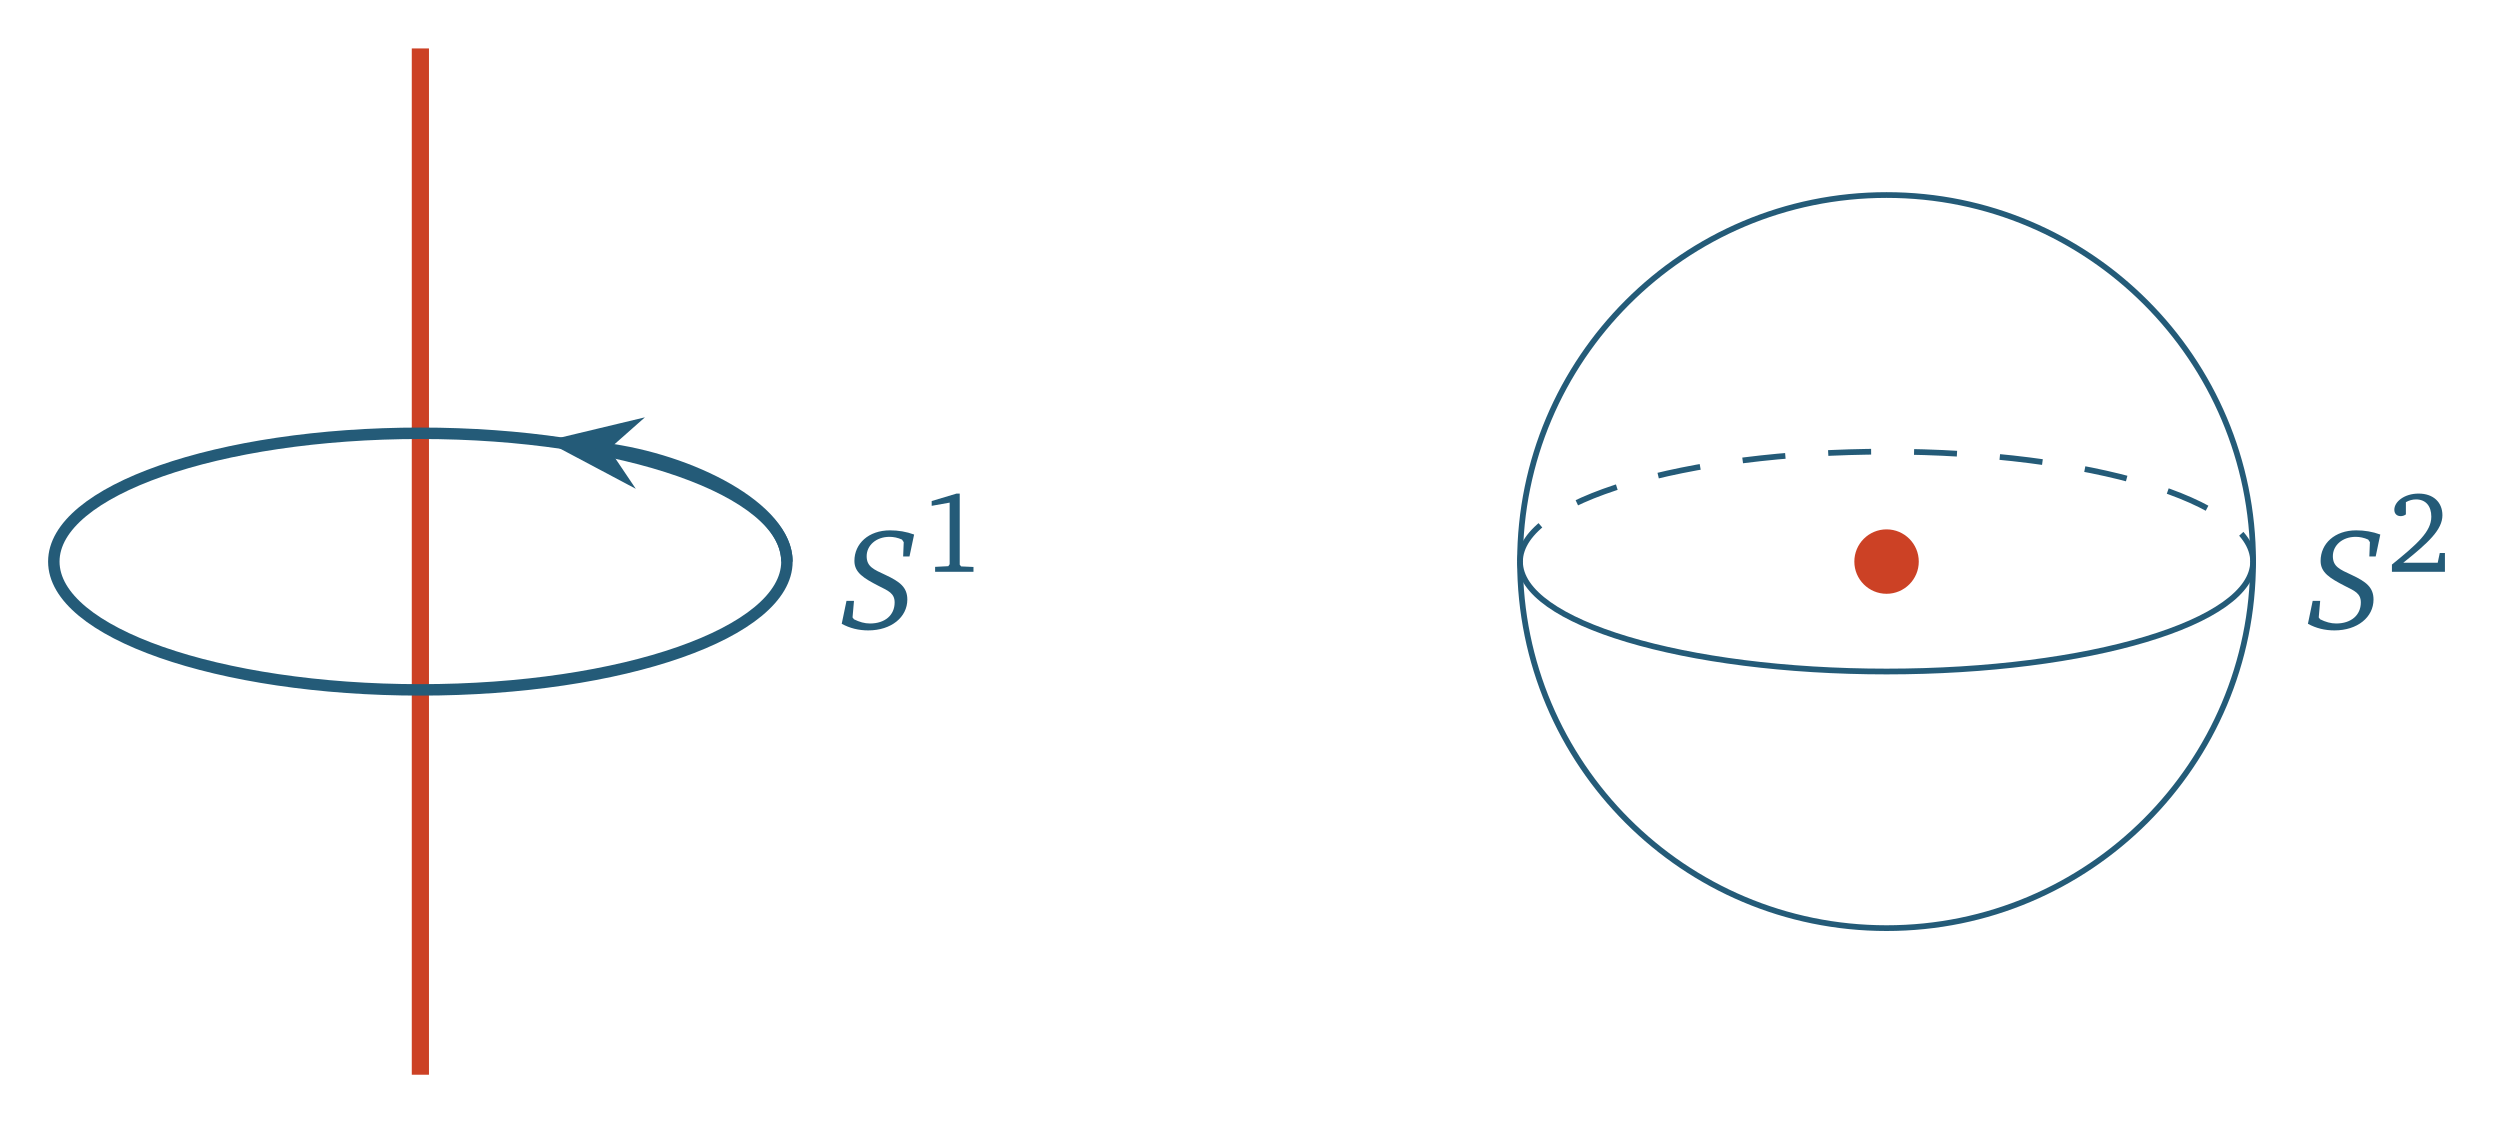
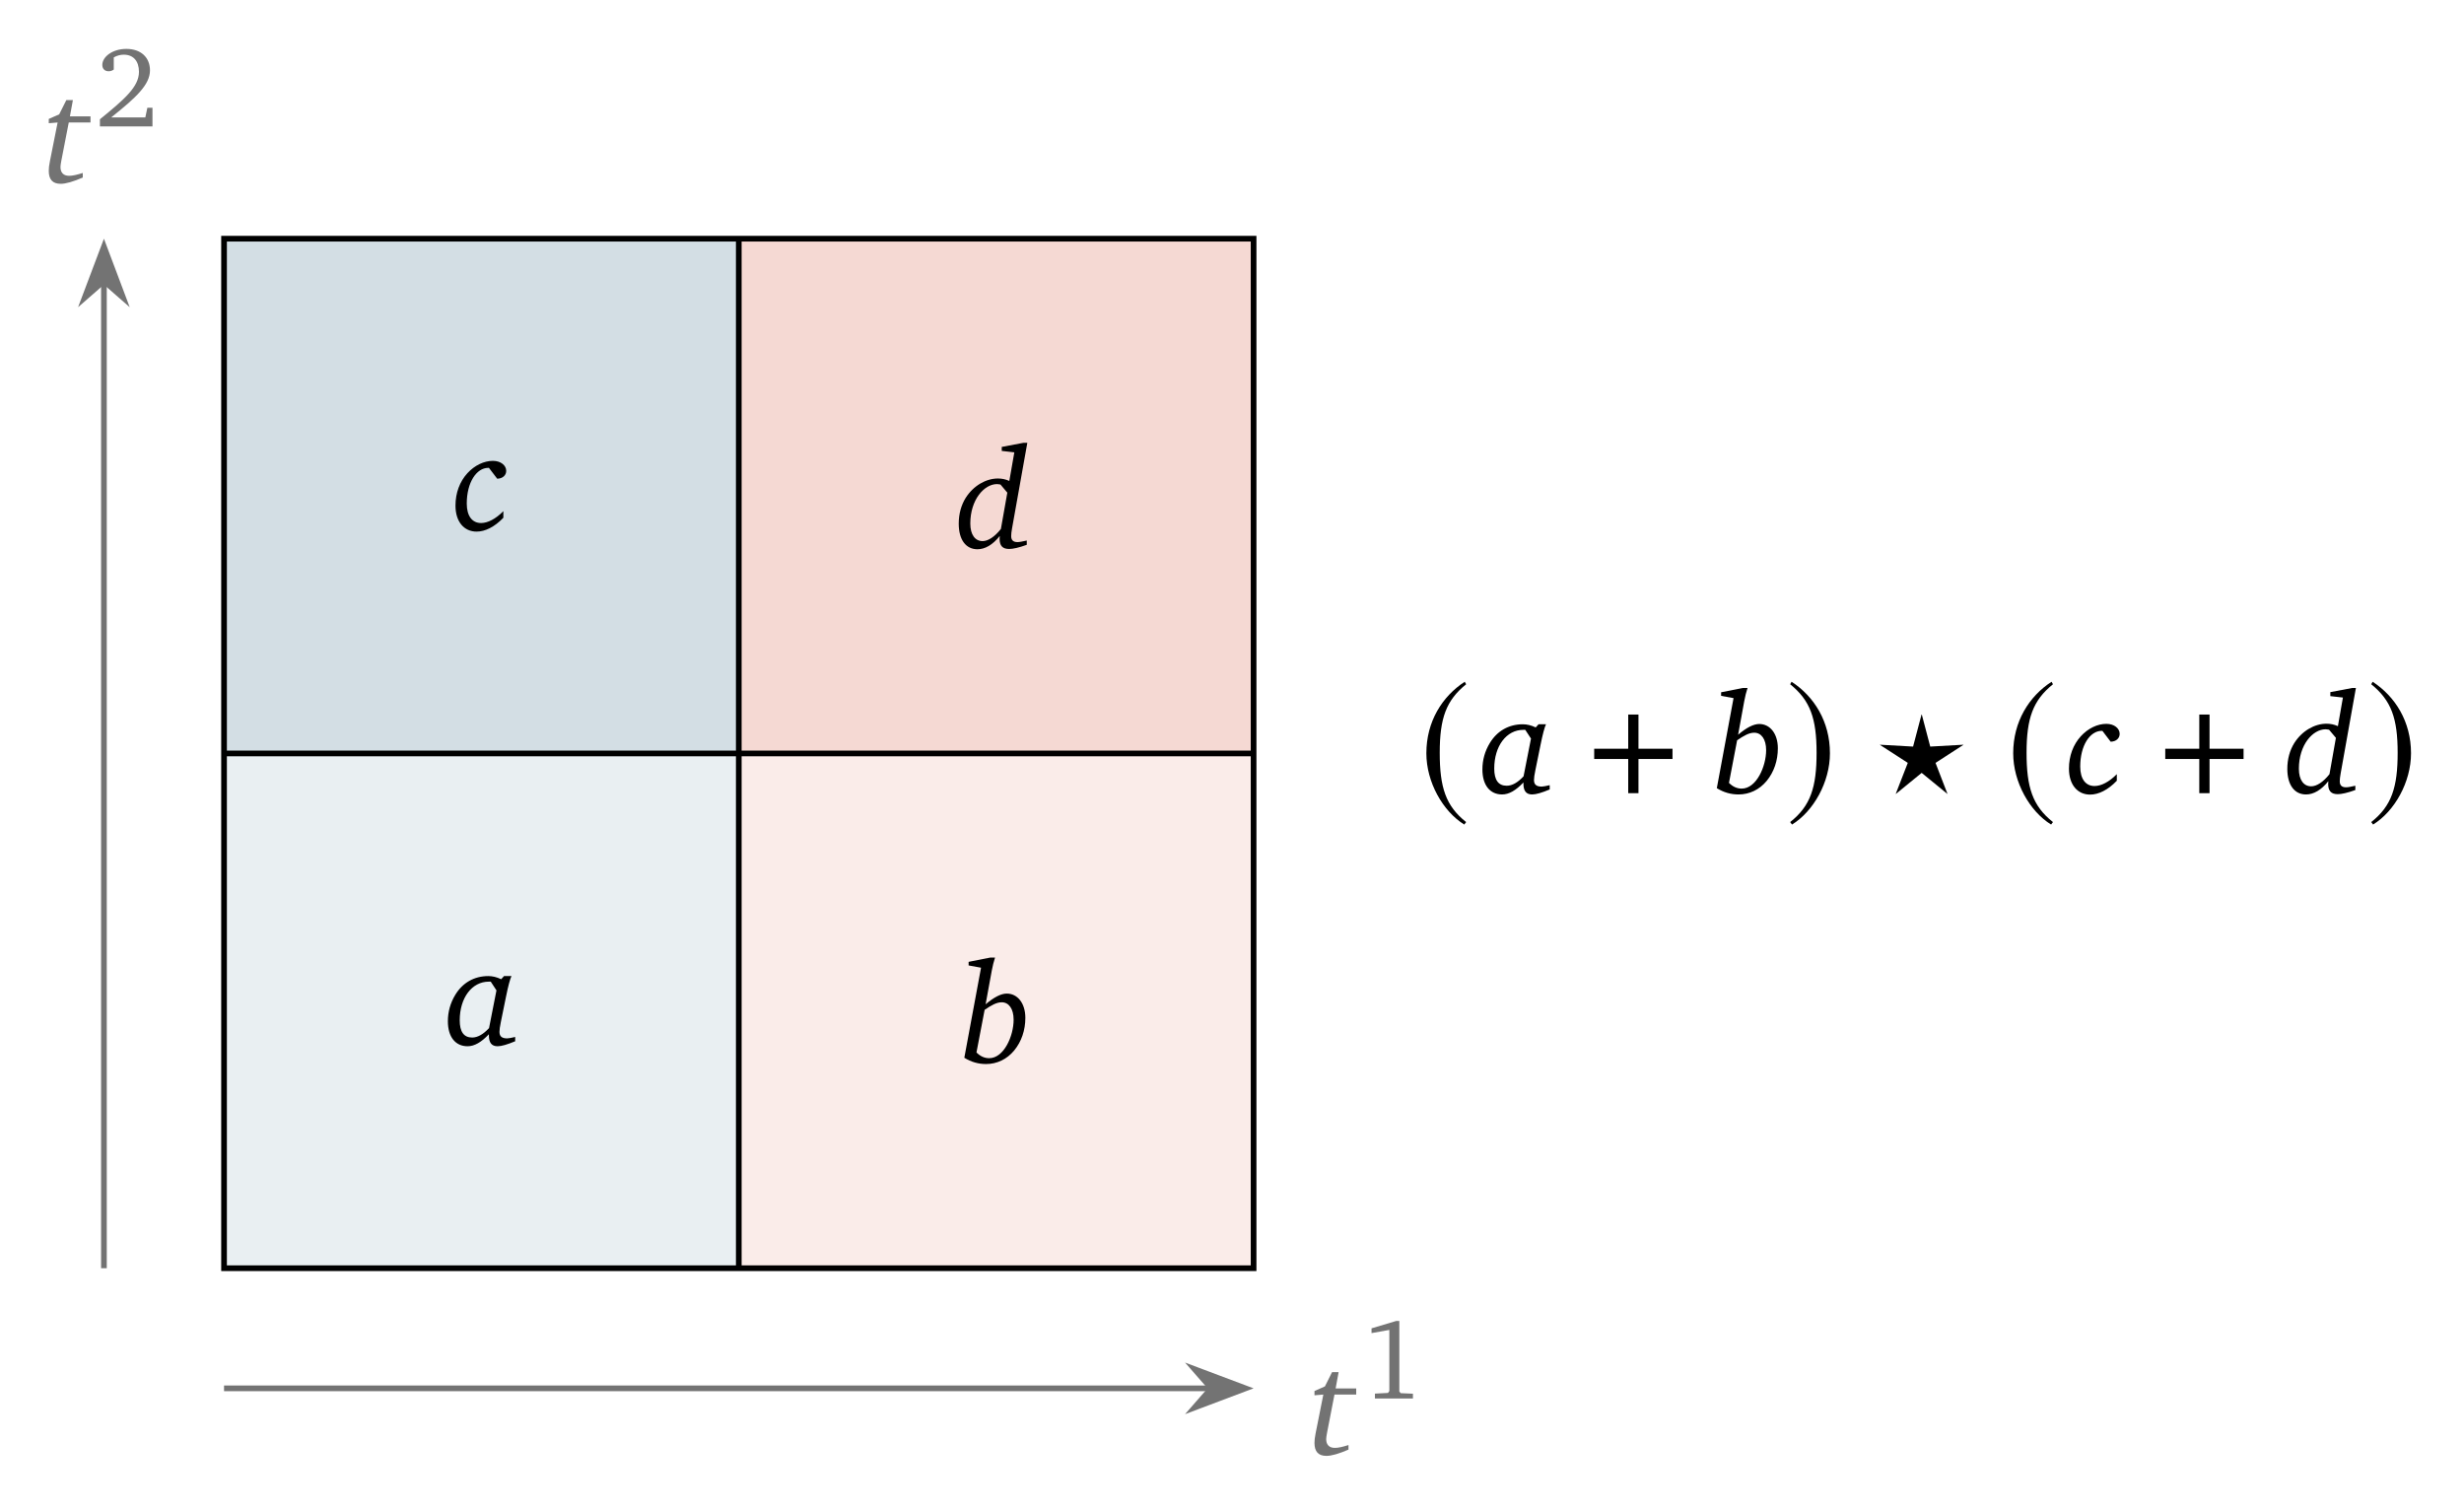
- <svg xmlns="http://www.w3.org/2000/svg" version="1.1" width="174pt" height="78pt" viewBox="0 -78 174 78">
+ <svg xmlns="http://www.w3.org/2000/svg" version="1.1" width="173pt" height="106pt" viewBox="0 -106 173 106">
  <g id="page1">
    <g transform="scale(1 -1)">
-       <g fill="none">
-         <path d="M29.258 3.199V74.629" stroke="#cc4125" stroke-width="1.196" />
-         <path d="M54.77 38.914C54.77 43.844 43.348 47.844 29.258 47.844C15.168 47.844 3.746 43.844 3.746 38.914S15.168 29.984 29.258 29.984C43.348 29.984 54.77 33.984 54.77 38.914Z" stroke="#245b78" stroke-width=".797" stroke-miterlimit="10" />
-         <path d="M54.77 38.914C54.77 42.668 48.059 46.02 42.059 46.785" stroke="#245b78" stroke-width=".797" stroke-miterlimit="10" />
+       <path d="M15.73 16.961V53.102H51.871V16.961Z" fill="#e9eff2" />
+       <path d="M51.871 16.961V53.102H88.016V16.961Z" fill="#faece9" />
+       <path d="M15.73 53.102V89.242H51.871V53.102Z" fill="#d3dee4" />
+       <path d="M51.871 53.102V89.242H88.016V53.102Z" fill="#f5d9d3" />
+       <g stroke="#000" fill="none" stroke-width=".399" stroke-miterlimit="10">
+         <path d="M15.73 16.961V89.242H88.016V16.961Z" />
+         <path d="M51.871 16.961V89.242" />
+         <path d="M15.73 53.102H88.016" />
      </g>
-       <path d="M39.109 47.16L43.031 45.078L41.863 46.813L43.426 48.195Z" fill="#245b78" />
-       <path d="M39.109 47.16L43.031 45.078L41.863 46.813L43.426 48.195Z" stroke="#245b78" fill="none" stroke-width=".797" stroke-miterlimit="10" />
-       <path d="M63.622 40.797C63.08 40.997 62.518 41.088 61.946 41.088C60.451 41.088 59.467 40.164 59.467 38.96C59.467 38.148 60.11 37.756 61.163 37.214C61.816 36.883 62.267 36.713 62.267 36.07C62.267 35.187 61.595 34.605 60.551 34.605C60.18 34.605 59.819 34.706 59.437 34.896L59.337 35.027L59.437 36.181H58.916L58.584 34.585C59.146 34.274 59.768 34.124 60.431 34.124C62.036 34.124 63.15 35.047 63.15 36.271C63.15 37.124 62.628 37.515 61.645 37.977C60.802 38.368 60.32 38.559 60.32 39.292C60.32 40.034 60.972 40.636 61.906 40.636C62.197 40.636 62.488 40.576 62.779 40.445L62.899 40.265L62.859 39.271H63.301L63.622 40.797Z" fill="#245b78" />
-       <path d="M66.574 43.647L64.845 43.128V42.794L66.096 43.017V38.73L66 38.594L65.084 38.547V38.204H67.754V38.539L66.893 38.578L66.797 38.698V43.647H66.574Z" fill="#245b78" />
-       <g stroke="#245b78" fill="none" stroke-width=".399" stroke-miterlimit="10">
-         <path d="M156.816 38.914C156.816 53.004 145.395 64.426 131.305 64.426C117.215 64.426 105.793 53.004 105.793 38.914S117.215 13.402 131.305 13.402C145.395 13.402 156.816 24.824 156.816 38.914Z" />
-         <path d="M105.793 38.914C105.793 43.141 117.215 46.566 131.305 46.566C145.395 46.566 156.816 43.141 156.816 38.914" stroke-dasharray="2.989 2.989" />
-         <path d="M105.793 38.914C105.793 34.688 117.215 31.262 131.305 31.262C145.395 31.262 156.816 34.688 156.816 38.914" />
-       </g>
-       <path d="M133.547 38.914C133.547 40.152 132.543 41.156 131.305 41.156C130.066 41.156 129.062 40.152 129.062 38.914S130.066 36.672 131.305 36.672C132.543 36.672 133.547 37.676 133.547 38.914Z" fill="#cc4125" />
-       <path d="M165.669 40.797C165.127 40.997 164.565 41.088 163.993 41.088C162.498 41.088 161.514 40.164 161.514 38.96C161.514 38.148 162.157 37.756 163.21 37.214C163.863 36.883 164.314 36.713 164.314 36.07C164.314 35.187 163.642 34.605 162.598 34.605C162.227 34.605 161.866 34.706 161.484 34.896L161.384 35.027L161.484 36.181H160.963L160.631 34.585C161.193 34.274 161.815 34.124 162.478 34.124C164.083 34.124 165.197 35.047 165.197 36.271C165.197 37.124 164.675 37.515 163.692 37.977C162.849 38.368 162.367 38.559 162.367 39.292C162.367 40.034 163.019 40.636 163.953 40.636C164.244 40.636 164.535 40.576 164.826 40.445L164.946 40.265L164.906 39.271H165.348L165.669 40.797Z" fill="#245b78" />
-       <path d="M167.266 38.833C169.028 40.236 169.992 41.137 169.992 42.14C169.992 43.041 169.362 43.647 168.334 43.647C167.346 43.647 166.645 43.081 166.645 42.523C166.645 42.252 166.812 42.077 167.091 42.077C167.219 42.077 167.338 42.117 167.45 42.196V43.049C167.689 43.184 167.92 43.24 168.159 43.24C168.821 43.24 169.219 42.794 169.219 42.037C169.219 40.993 168.223 40.124 166.478 38.706V38.204H170.167V39.511H169.808L169.665 38.833H167.266Z" fill="#245b78" />
+       <path d="M35.389 37.472L35.188 37.251C34.877 37.402 34.566 37.472 34.285 37.472C33.292 37.472 32.479 37 31.967 36.157C31.626 35.595 31.446 34.973 31.446 34.301C31.446 33.197 31.977 32.545 32.83 32.545C33.312 32.545 33.794 32.826 34.326 33.388V33.307C34.326 32.796 34.516 32.545 34.937 32.545C35.208 32.545 35.62 32.665 36.172 32.896V33.197C35.901 33.137 35.72 33.097 35.61 33.097C35.239 33.097 35.068 33.237 35.068 33.558C35.068 33.699 35.098 33.929 35.168 34.261L35.53 36.037C35.68 36.779 35.811 37.261 35.911 37.472H35.389ZM34.456 37.08L34.857 36.468L34.336 33.819C33.924 33.378 33.533 33.157 33.152 33.157C32.569 33.157 32.278 33.558 32.278 34.361C32.278 35.957 33.142 37.08 34.316 37.08H34.456Z" />
+       <path d="M69.532 38.771L68.007 38.47V38.219L68.88 38.059L67.706 31.737C68.187 31.436 68.699 31.296 69.231 31.296C69.994 31.296 70.696 31.627 71.208 32.249C71.72 32.871 71.991 33.674 71.991 34.537C71.991 35.57 71.439 36.243 70.686 36.243C70.285 36.243 69.793 35.992 69.201 35.49L69.632 37.848C69.693 38.189 69.773 38.49 69.863 38.771H69.532ZM69.452 31.707C69.121 31.707 68.83 31.838 68.559 32.109L69.131 35.099C69.612 35.43 69.974 35.631 70.335 35.631C70.827 35.631 71.168 35.179 71.168 34.406C71.168 33.263 70.485 31.707 69.452 31.707Z" />
+       <path d="M34.91 72.39C35.291 72.4 35.542 72.63 35.542 72.941C35.542 73.323 35.161 73.644 34.609 73.644C33.986 73.644 33.324 73.333 32.812 72.771C32.281 72.189 31.98 71.396 31.98 70.503C31.98 69.369 32.581 68.677 33.465 68.677C34.057 68.677 34.719 68.998 35.341 69.65V70.112C34.799 69.56 34.237 69.279 33.776 69.279C33.154 69.279 32.772 69.771 32.772 70.644C32.772 72.139 33.465 73.152 34.277 73.152H34.328L34.91 72.39Z" />
+       <path d="M71.87 74.913L70.334 74.622V74.342L71.217 74.241L70.866 72.234C70.595 72.355 70.334 72.405 70.063 72.405C69.23 72.405 68.347 71.903 67.805 71.05C67.484 70.538 67.314 69.916 67.314 69.234C67.314 68.09 67.825 67.438 68.628 67.438C69.16 67.438 69.702 67.749 70.194 68.371C70.184 68.301 70.184 68.231 70.184 68.17C70.184 67.679 70.394 67.458 70.856 67.458C71.117 67.458 71.538 67.548 72.09 67.749V68.05C71.789 67.98 71.568 67.94 71.438 67.94C71.137 67.94 70.996 68.08 70.996 68.361C70.996 68.492 71.016 68.682 71.057 68.903L72.13 74.913H71.87ZM70.244 71.983L70.725 71.412L70.274 68.863C69.822 68.291 69.361 68.01 68.99 68.01C68.468 68.01 68.126 68.451 68.126 69.244C68.126 70.92 69.1 72.013 70.003 72.013C70.073 72.013 70.154 71.993 70.244 71.983Z" />
+       <path d="M15.73 8.527H84.949" stroke="#737373" fill="none" stroke-width=".399" stroke-miterlimit="10" />
+       <path d="M87.449 8.527L83.875 9.871L85.051 8.527L83.875 7.18Z" fill="#737373" />
+       <path d="M87.449 8.527L83.875 9.871L85.051 8.527L83.875 7.18Z" stroke="#737373" fill="none" stroke-width=".399" stroke-miterlimit="10" />
+       <path d="M93.525 9.665L93.023 8.662L92.291 8.34V8.039L92.913 8.09L92.371 5.37C92.311 5.089 92.291 4.858 92.291 4.698C92.291 4.086 92.561 3.785 93.133 3.785C93.485 3.785 94.006 3.935 94.679 4.226V4.547C94.277 4.417 93.956 4.347 93.726 4.347C93.324 4.347 93.113 4.567 93.113 4.969C93.113 5.079 93.143 5.23 93.174 5.41L93.695 8.09H95.221V8.521H93.776L93.986 9.665H93.525Z" fill="#737373" />
+       <path d="M98.025 13.257L96.296 12.739V12.405L97.547 12.628V8.341L97.451 8.205L96.535 8.157V7.815H99.204V8.15L98.344 8.189L98.248 8.309V13.257H98.025Z" fill="#737373" />
+       <path d="M7.297 16.961V86.18" stroke="#737373" fill="none" stroke-width=".399" stroke-miterlimit="10" />
+       <path d="M7.297 88.676L5.949 85.105L7.297 86.281L8.641 85.105Z" fill="#737373" />
+       <path d="M7.297 88.676L5.949 85.105L7.297 86.281L8.641 85.105Z" stroke="#737373" fill="none" stroke-width=".399" stroke-miterlimit="10" />
+       <path d="M4.658 98.975L4.156 97.972L3.424 97.65V97.349L4.046 97.4L3.504 94.68C3.444 94.399 3.424 94.168 3.424 94.008C3.424 93.396 3.694 93.095 4.266 93.095C4.618 93.095 5.139 93.245 5.812 93.536V93.857C5.41 93.727 5.089 93.657 4.859 93.657C4.457 93.657 4.246 93.877 4.246 94.279C4.246 94.389 4.276 94.54 4.307 94.72L4.828 97.4H6.354V97.831H4.909L5.119 98.975H4.658Z" fill="#737373" />
+       <path d="M7.804 97.754C9.566 99.157 10.53 100.058 10.53 101.061C10.53 101.962 9.9 102.567 8.872 102.567C7.884 102.567 7.183 102.002 7.183 101.444C7.183 101.173 7.35 100.998 7.629 100.998C7.757 100.998 7.876 101.037 7.988 101.117V101.97C8.227 102.105 8.458 102.161 8.697 102.161C9.358 102.161 9.757 101.715 9.757 100.958C9.757 99.914 8.761 99.045 7.016 97.627V97.125H10.705V98.432H10.346L10.203 97.754H7.804Z" fill="#737373" />
+       <path d="M102.841 58.135C101.259 57.109 100.147 55.342 100.147 53.116C100.147 51.087 101.303 49.037 102.808 48.11L102.939 48.284C101.499 49.419 101.085 50.738 101.085 53.149C101.085 55.571 101.532 56.825 102.939 57.96L102.841 58.135Z" />
+       <path d="M108.024 55.15L107.823 54.929C107.513 55.08 107.201 55.15 106.92 55.15C105.927 55.15 105.114 54.678 104.603 53.835C104.261 53.273 104.081 52.651 104.081 51.979C104.081 50.875 104.613 50.223 105.465 50.223C105.947 50.223 106.429 50.504 106.961 51.065V50.985C106.961 50.474 107.151 50.223 107.573 50.223C107.843 50.223 108.255 50.343 108.807 50.574V50.875C108.536 50.815 108.355 50.775 108.245 50.775C107.874 50.775 107.703 50.915 107.703 51.236C107.703 51.377 107.733 51.607 107.803 51.939L108.165 53.715C108.315 54.457 108.446 54.939 108.546 55.15H108.024ZM107.091 54.758L107.492 54.146L106.971 51.497C106.559 51.055 106.168 50.835 105.787 50.835C105.204 50.835 104.913 51.236 104.913 52.039C104.913 53.635 105.777 54.758 106.951 54.758H107.091Z" />
+       <path d="M114.319 53.433H111.93V52.713H114.319V50.313H115.039V52.713H117.428V53.433H115.039V55.833H114.319V53.433Z" />
+       <path d="M122.366 57.698L120.841 57.397V57.146L121.714 56.986L120.54 50.664C121.022 50.363 121.533 50.223 122.065 50.223C122.828 50.223 123.53 50.554 124.042 51.176C124.554 51.798 124.825 52.601 124.825 53.464C124.825 54.497 124.273 55.17 123.52 55.17C123.119 55.17 122.627 54.919 122.035 54.417L122.466 56.775C122.527 57.116 122.607 57.417 122.697 57.698H122.366ZM122.286 50.634C121.955 50.634 121.664 50.765 121.393 51.035L121.965 54.026C122.447 54.357 122.808 54.558 123.169 54.558C123.661 54.558 124.002 54.106 124.002 53.333C124.002 52.19 123.319 50.634 122.286 50.634Z" />
+       <path d="M125.788 58.135L125.689 57.96C127.096 56.825 127.544 55.571 127.544 53.149C127.544 50.738 127.129 49.419 125.689 48.284L125.82 48.11C127.326 49.037 128.482 51.087 128.482 53.116C128.482 55.342 127.369 57.109 125.788 58.135Z" />
+       <path d="M137.852 53.705V53.715L135.524 53.584L134.932 55.832H134.912L134.32 53.584L131.992 53.715V53.705L133.948 52.44L133.105 50.273L133.115 50.263L134.922 51.738L136.738 50.253L135.895 52.44L137.852 53.705Z" />
+       <path d="M144.043 58.135C142.461 57.109 141.349 55.342 141.349 53.116C141.349 51.087 142.505 49.037 144.01 48.11L144.141 48.284C142.701 49.419 142.287 50.738 142.287 53.149C142.287 55.571 142.734 56.825 144.141 57.96L144.043 58.135Z" />
+       <path d="M148.193 53.925C148.574 53.935 148.825 54.166 148.825 54.477C148.825 54.859 148.444 55.18 147.892 55.18C147.27 55.18 146.607 54.869 146.095 54.307C145.564 53.725 145.263 52.932 145.263 52.039C145.263 50.905 145.865 50.213 146.748 50.213C147.34 50.213 148.002 50.534 148.624 51.186V51.648C148.082 51.096 147.52 50.815 147.059 50.815C146.437 50.815 146.055 51.306 146.055 52.18C146.055 53.675 146.748 54.688 147.56 54.688H147.611L148.193 53.925Z" />
+       <path d="M154.414 53.433H152.025V52.713H154.414V50.313H155.134V52.713H157.523V53.433H155.134V55.833H154.414V53.433Z" />
+       <path d="M165.151 57.698L163.615 57.407V57.126L164.498 57.026L164.147 55.019C163.876 55.14 163.615 55.19 163.344 55.19C162.511 55.19 161.628 54.688 161.086 53.835C160.765 53.323 160.595 52.701 160.595 52.019C160.595 50.875 161.106 50.223 161.909 50.223C162.441 50.223 162.983 50.534 163.475 51.156C163.465 51.086 163.465 51.015 163.465 50.955C163.465 50.464 163.675 50.243 164.137 50.243C164.398 50.243 164.819 50.333 165.371 50.534V50.835C165.07 50.765 164.849 50.725 164.719 50.725C164.418 50.725 164.277 50.865 164.277 51.146C164.277 51.276 164.297 51.467 164.338 51.688L165.411 57.698H165.151ZM163.525 54.768L164.006 54.196L163.555 51.648C163.103 51.075 162.642 50.795 162.271 50.795C161.749 50.795 161.407 51.236 161.407 52.029C161.407 53.705 162.381 54.798 163.284 54.798C163.354 54.798 163.435 54.778 163.525 54.768Z" />
+       <path d="M166.586 58.135L166.487 57.96C167.894 56.825 168.342 55.571 168.342 53.149C168.342 50.738 167.927 49.419 166.487 48.284L166.618 48.11C168.124 49.037 169.28 51.087 169.28 53.116C169.28 55.342 168.167 57.109 166.586 58.135Z" />
    </g>
  </g>
</svg>
